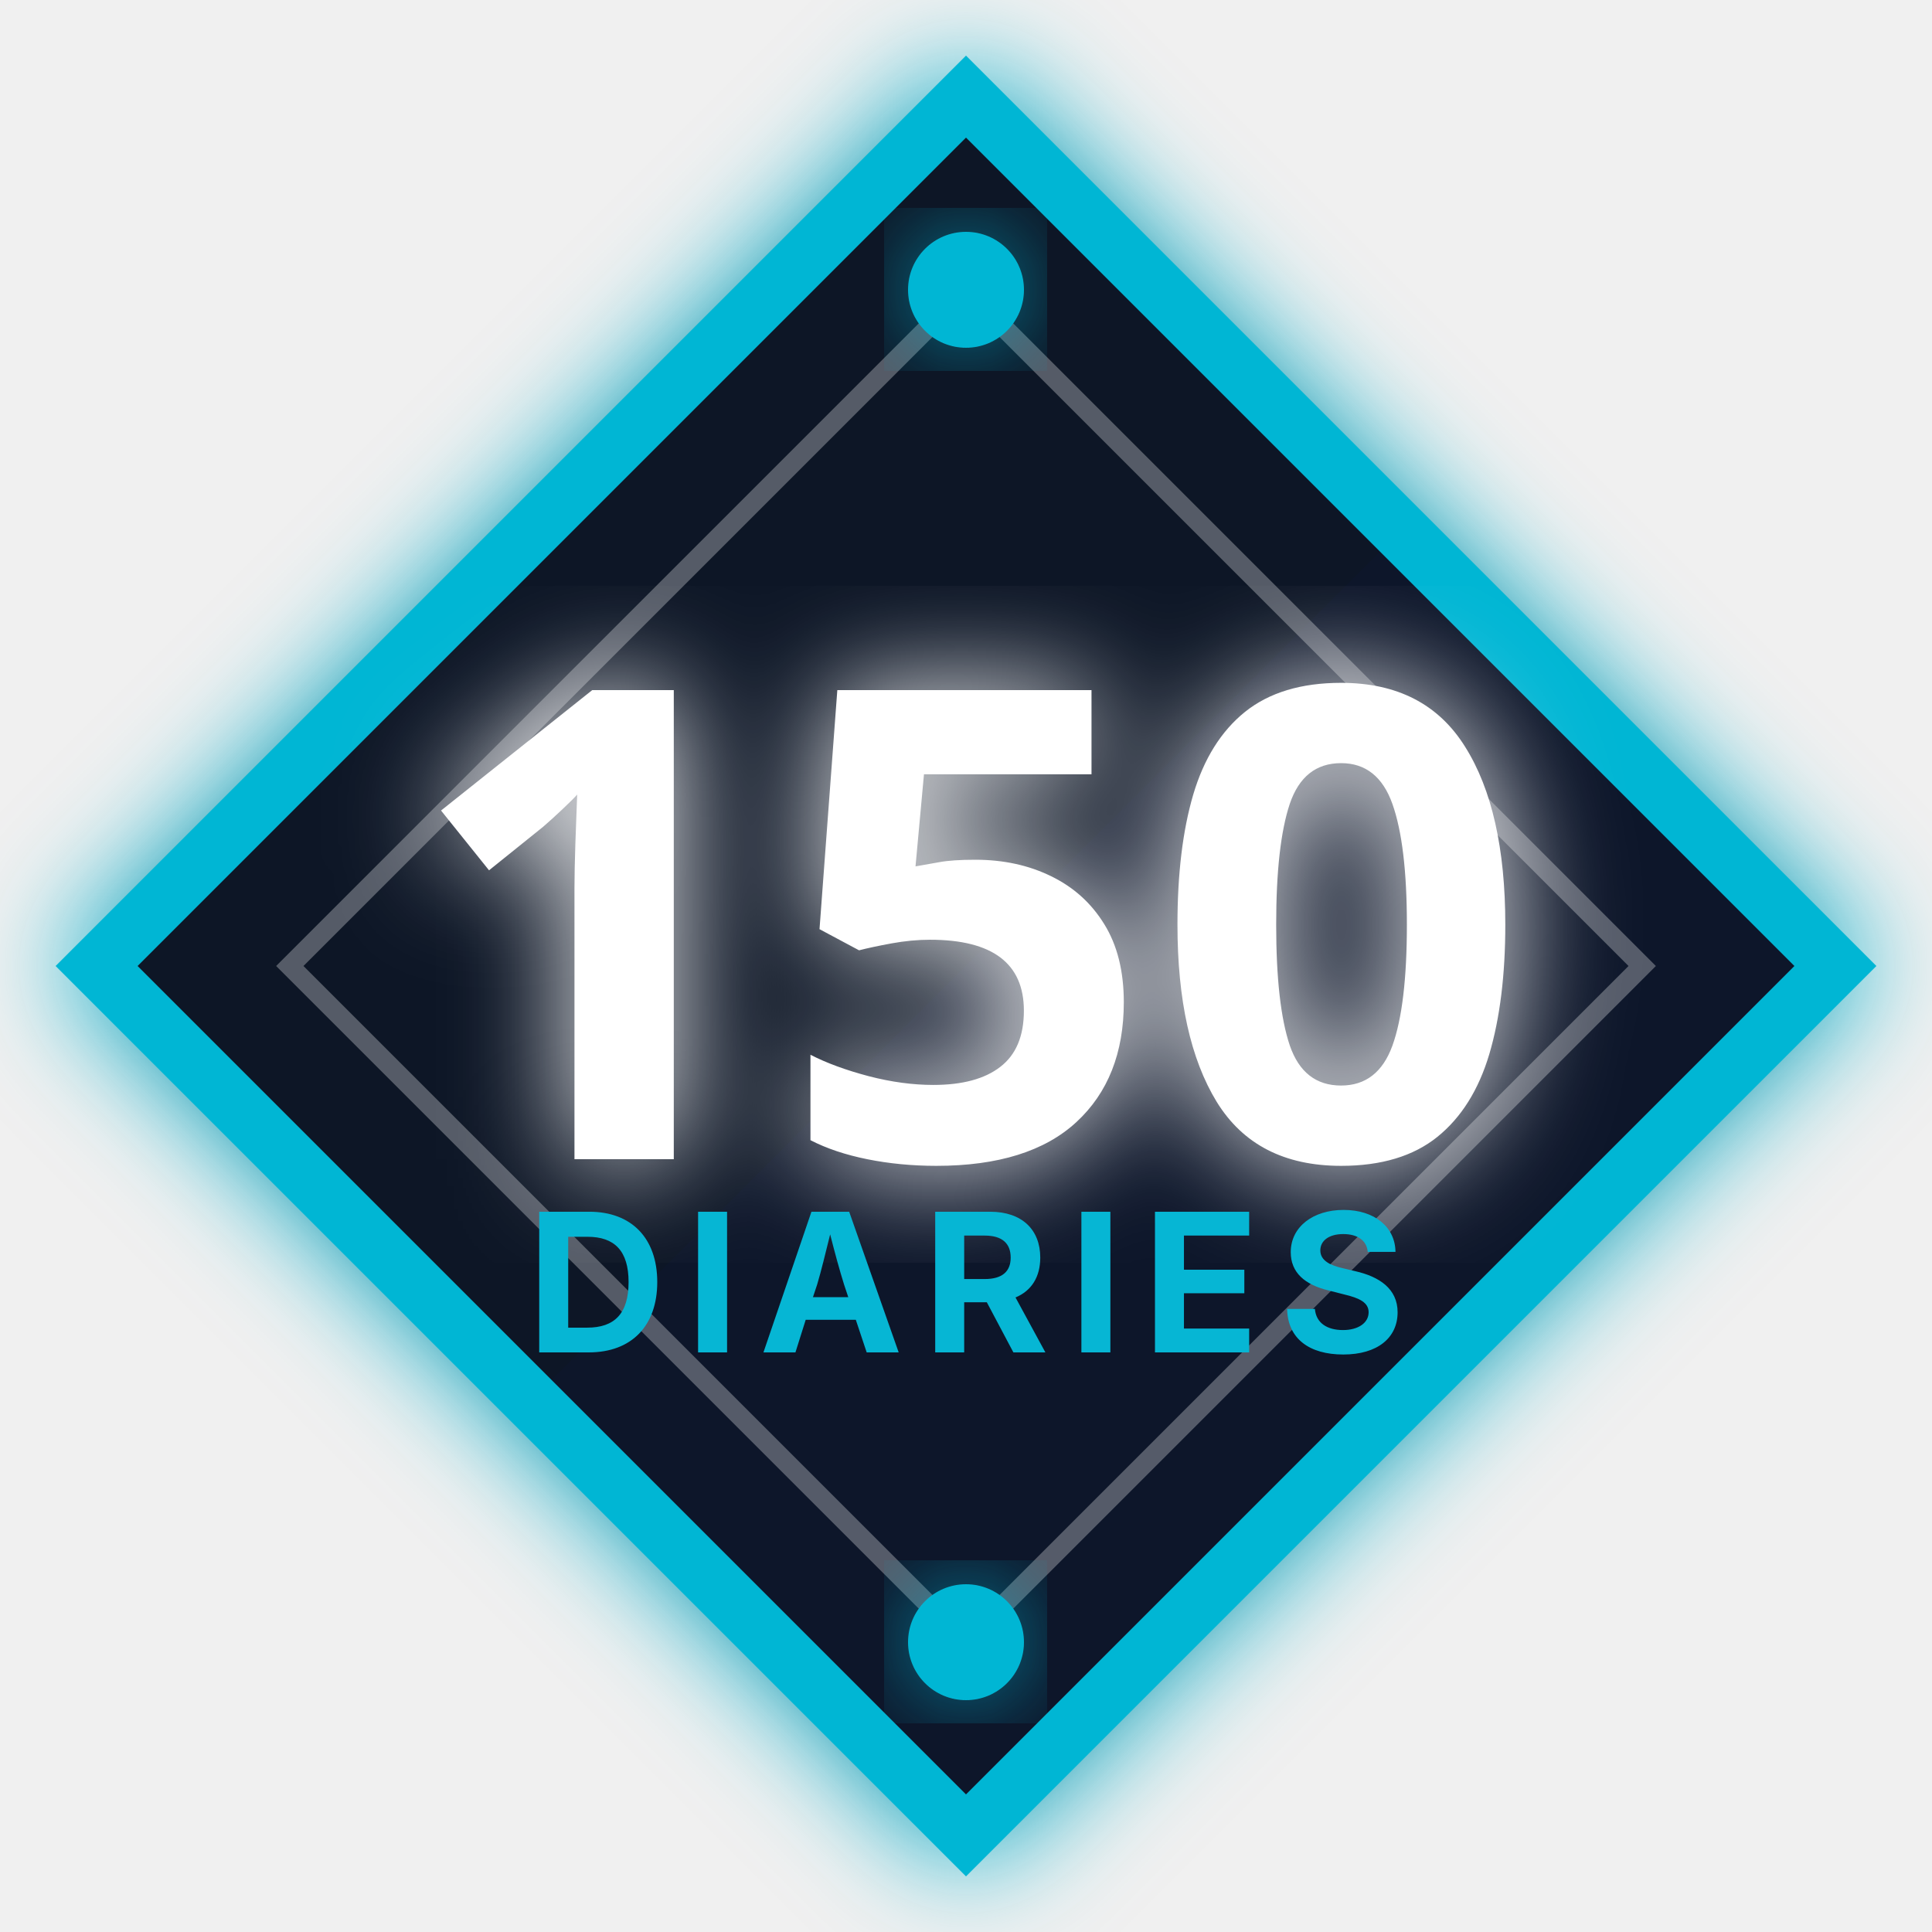
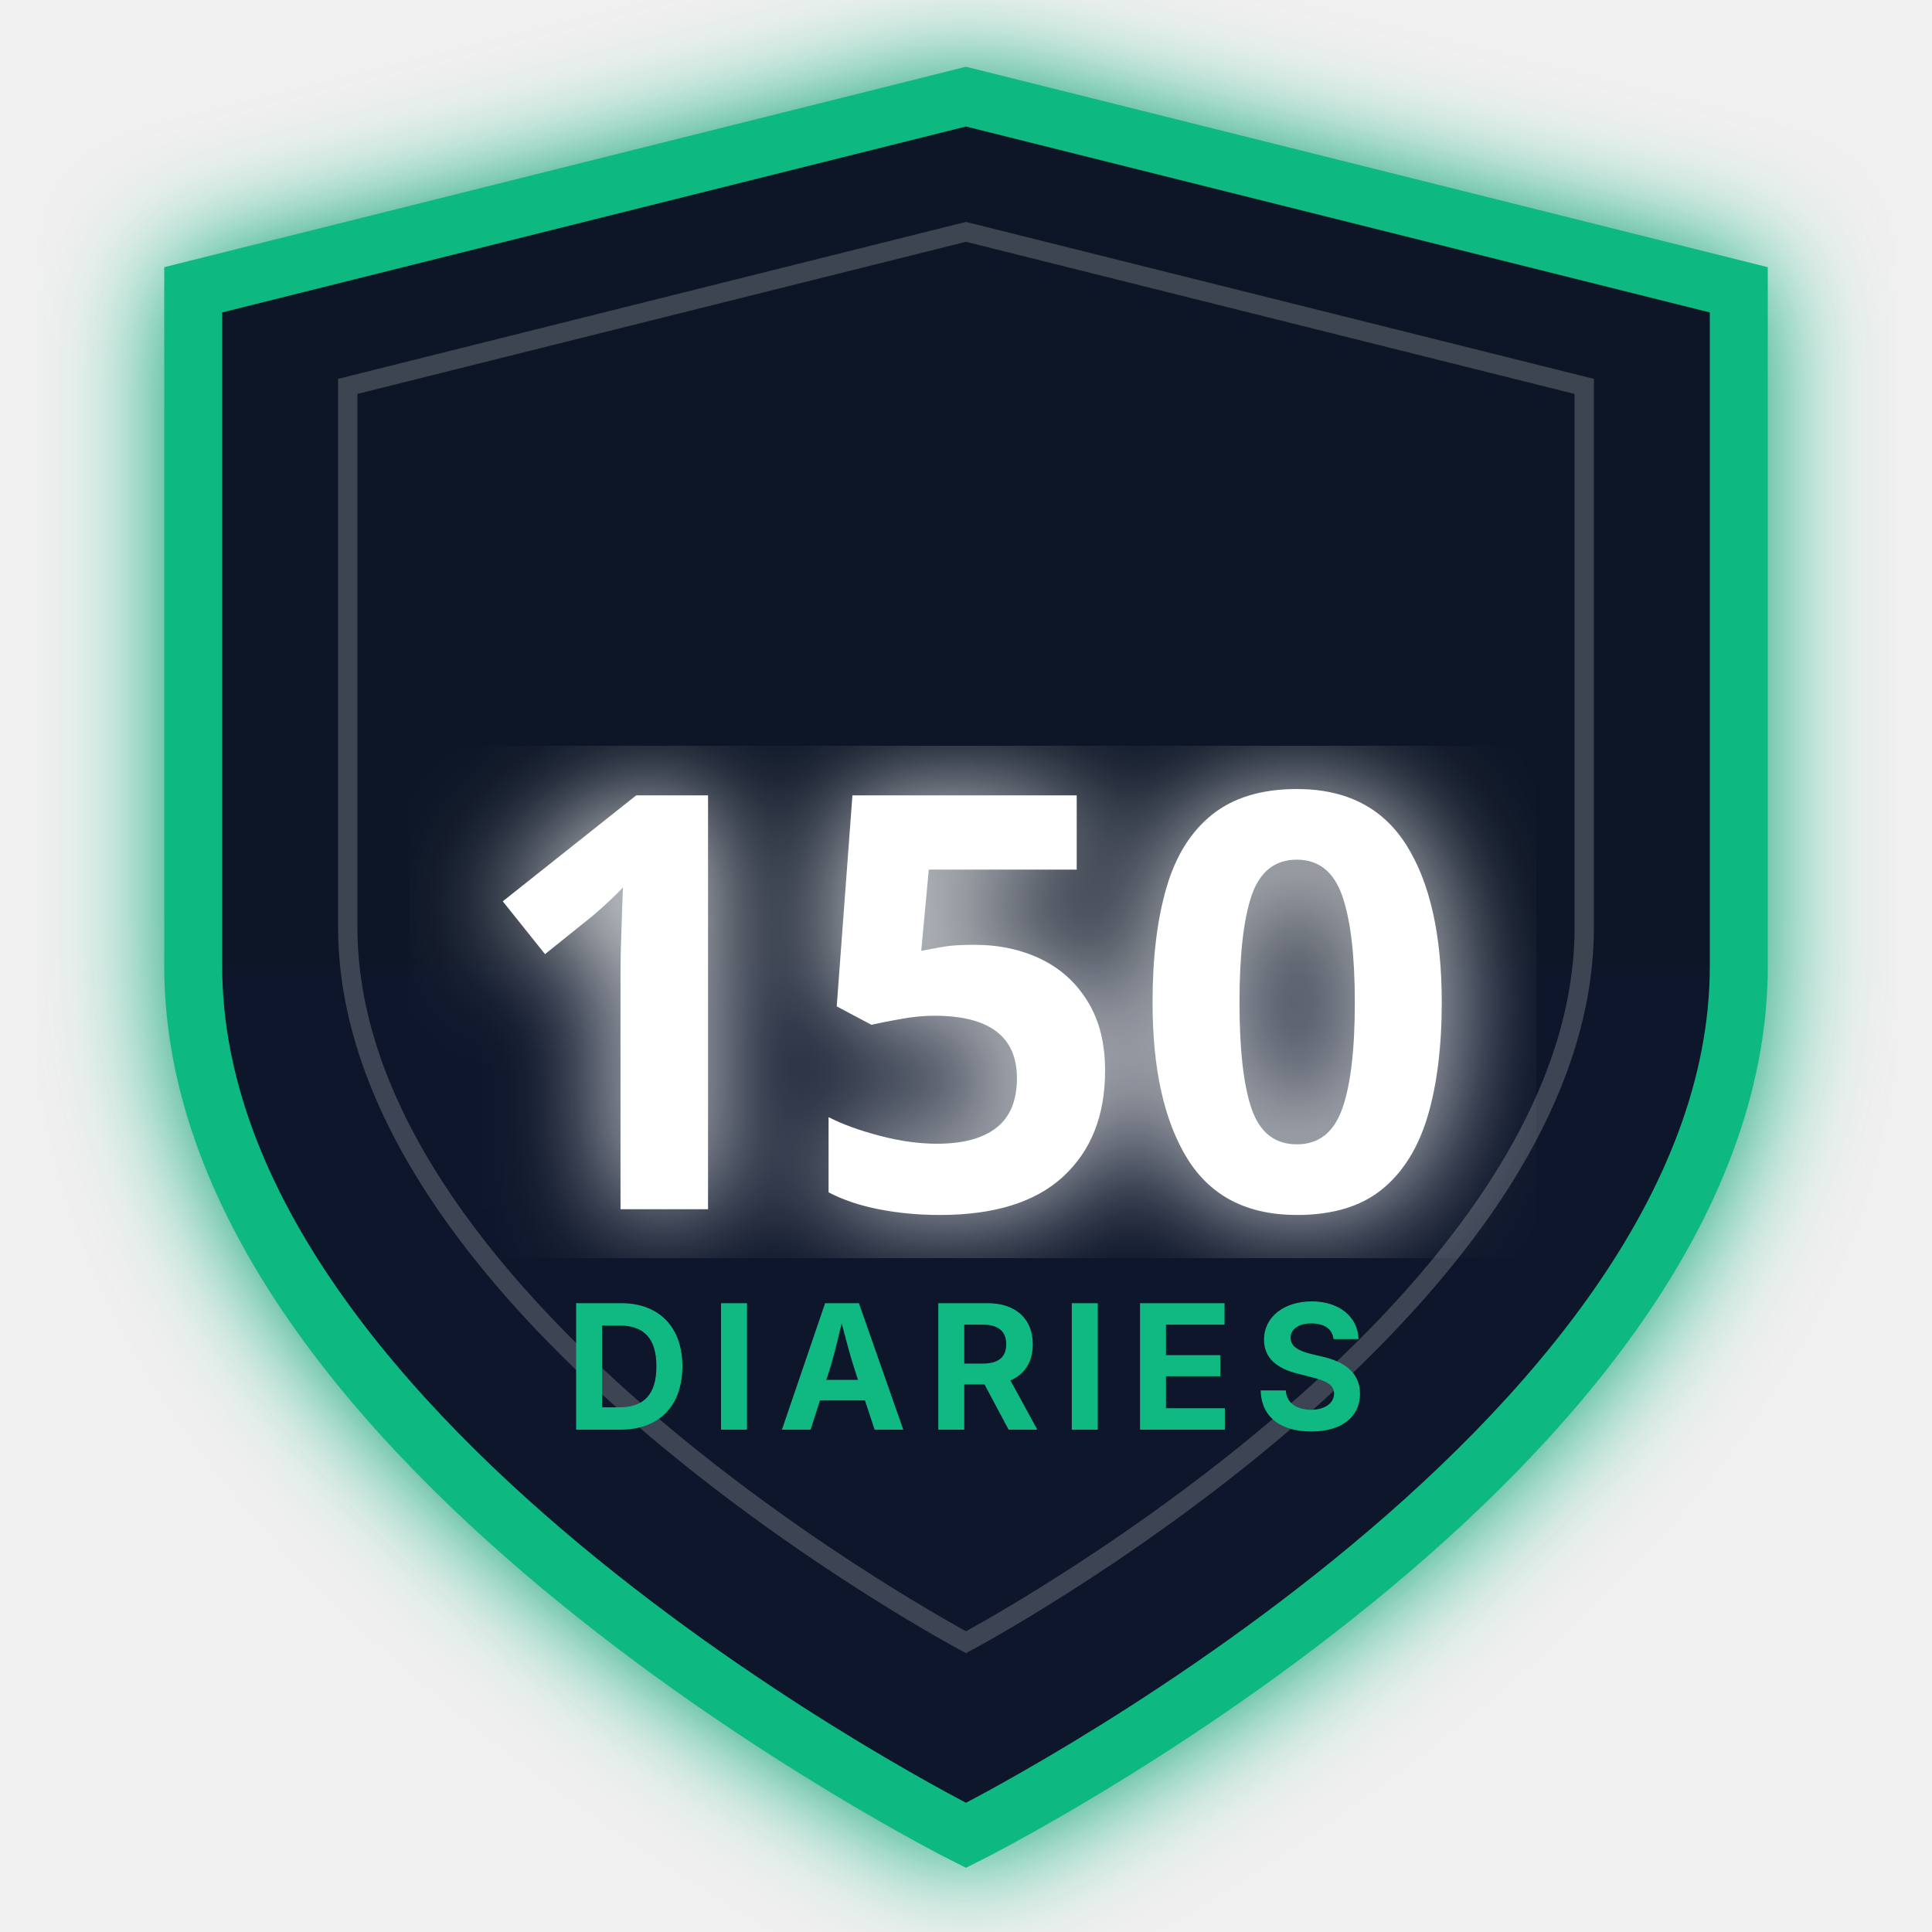
<svg xmlns="http://www.w3.org/2000/svg" viewBox="0 0 100 100">
  <defs>
-     <filter id="glow" x="-20%" y="-20%" width="140%" height="140%">
+     <filter id="glow2">
      <feGaussianBlur stdDeviation="3" result="blur" />
      <feMerge>
        <feMergeNode in="blur" />
        <feMergeNode in="SourceGraphic" />
      </feMerge>
    </filter>
-     <linearGradient id="bg" x1="0%" y1="0%" x2="100%" y2="100%">
+     <linearGradient id="gradB" x1="0%" y1="0%" x2="0%" y2="100%">
      <stop offset="0%" stop-color="#111827" />
      <stop offset="100%" stop-color="#0f172a" />
    </linearGradient>
  </defs>
-   <polygon points="50,5 95,50 50,95 5,50" fill="url(#bg)" stroke="#06b6d4" stroke-width="3" filter="url(#glow)" />
-   <polygon points="50,15 85,50 50,85 15,50" fill="none" stroke="#ffffff" stroke-width="1" opacity="0.3" />
-   <circle cx="50" cy="15" r="3" fill="#06b6d4" filter="url(#glow)" />
-   <circle cx="50" cy="85" r="3" fill="#06b6d4" filter="url(#glow)" />
-   <text x="50" y="48" font-family="Impact, 'Arial Black', sans-serif" font-size="34" font-weight="900" fill="#ffffff" text-anchor="middle" dominant-baseline="middle" filter="url(#glow)">150</text>
-   <text x="50" y="70" font-family="system-ui, -apple-system, sans-serif" font-size="10" font-weight="bold" fill="#06b6d4" text-anchor="middle" letter-spacing="1">DIARIES</text>
+   <path d="M 50,5 L 90,15 L 90,50 C 90,75 50,95 50,95 C 50,95 10,75 10,50 L 10,15 Z" fill="url(#gradB)" stroke="#10b981" stroke-width="3" filter="url(#glow2)" />
+   <path d="M 50,12 L 82,20 L 82,48 C 82,68 50,85 50,85 C 50,85 18,68 18,48 L 18,20 Z" fill="none" stroke="#ffffff" stroke-width="1" opacity="0.2" />
+   <text x="50" y="52" font-family="Impact, 'Arial Black', sans-serif" font-size="30" font-weight="900" fill="#ffffff" text-anchor="middle" dominant-baseline="middle" filter="url(#glow2)">150</text>
+   <text x="50" y="74" font-family="system-ui, -apple-system, sans-serif" font-size="9" font-weight="bold" fill="#10b981" text-anchor="middle" letter-spacing="1">DIARIES</text>
</svg>
